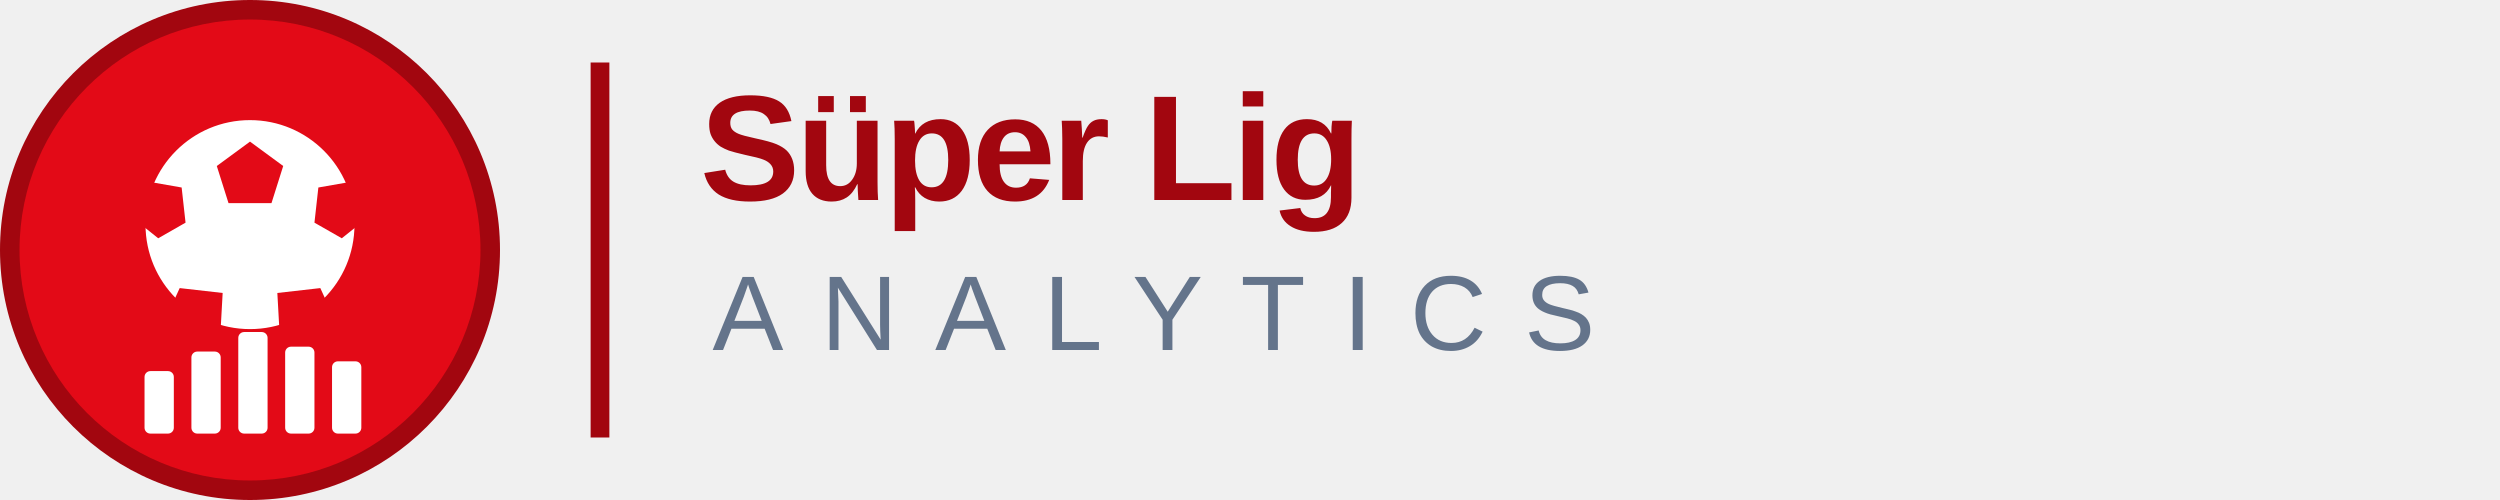
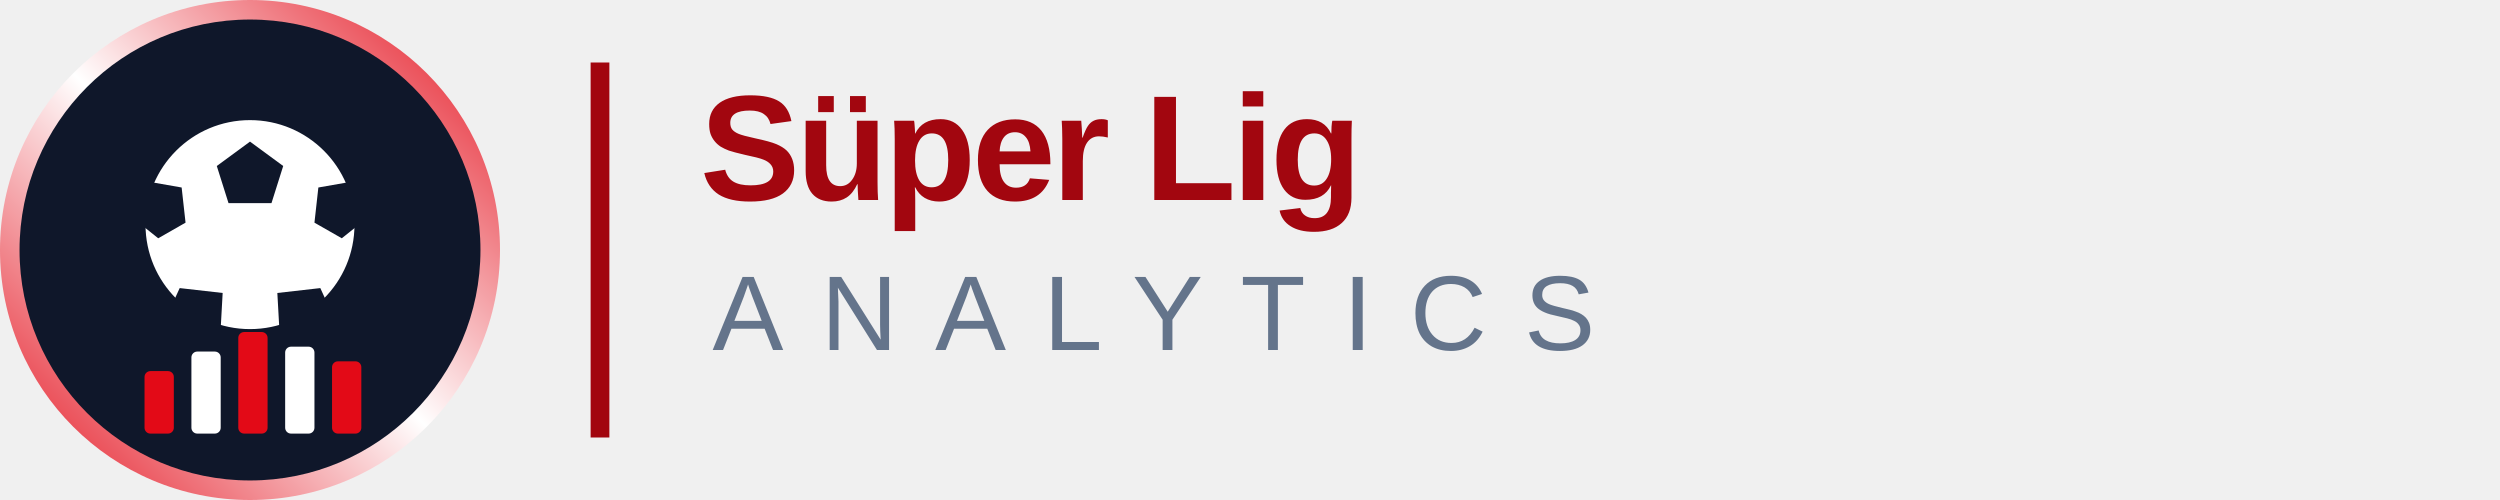
<svg xmlns="http://www.w3.org/2000/svg" viewBox="0 0 200 40">
  <defs>
+     <linearGradient id="tr" x1="0%" y1="100%" x2="100%" y2="0%">
+       <stop offset="0%" stop-color="#E30A17" />
+       <stop offset="50%" stop-color="#FFFFFF" />
+       <stop offset="100%" stop-color="#E30A17" />
+     </linearGradient>
    <clipPath id="ball">
      <circle cx="256" cy="230" r="110" />
    </clipPath>
  </defs>
  <svg x="0" y="0" width="40" height="40" viewBox="0 0 512 512">
-     <circle cx="256" cy="256" r="256" fill="#A2060F" />
-     <circle cx="256" cy="256" r="236" fill="#E30A17" />
+     <circle cx="256" cy="256" r="256" fill="url(#tr)" />
+     <circle cx="256" cy="256" r="236" fill="#0F172A" />
    <circle cx="256" cy="230" r="110" fill="#FFFFFF" />
    <g clip-path="url(#ball)">
-       <polygon points="256,145 290,170 278,208 234,208 222,170" fill="#E30A17" />
-       <polygon points="366,185 380,220 350,244 322,228 326,192" fill="#E30A17" />
-       <polygon points="328,295 344,330 316,352 286,336 284,300" fill="#E30A17" />
-       <polygon points="184,295 168,330 196,352 226,336 228,300" fill="#E30A17" />
-       <polygon points="146,185 186,192 190,228 162,244 132,220" fill="#E30A17" />
+       <polygon points="256,145 290,170 278,208 234,208 222,170" fill="#0F172A" />
+       <polygon points="366,185 380,220 350,244 322,228 326,192" fill="#0F172A" />
+       <polygon points="328,295 344,330 316,352 286,336 284,300" fill="#0F172A" />
+       <polygon points="184,295 168,330 196,352 226,336 228,300" fill="#0F172A" />
+       <polygon points="146,185 186,192 190,228 162,244 132,220" fill="#0F172A" />
    </g>
-     <circle cx="256" cy="230" r="110" fill="none" stroke="#E30A17" stroke-width="6" />
-     <rect x="148" y="380" width="30" height="64" rx="6" fill="#FFFFFF" />
+     <circle cx="256" cy="230" r="110" fill="none" stroke="#0F172A" stroke-width="6" />
+     <rect x="148" y="380" width="30" height="64" rx="6" fill="#E30A17" />
    <rect x="196" y="360" width="30" height="84" rx="6" fill="#FFFFFF" />
-     <rect x="244" y="340" width="30" height="104" rx="6" fill="#FFFFFF" />
+     <rect x="244" y="340" width="30" height="104" rx="6" fill="#E30A17" />
    <rect x="292" y="355" width="30" height="89" rx="6" fill="#FFFFFF" />
-     <rect x="340" y="370" width="30" height="74" rx="6" fill="#FFFFFF" />
+     <rect x="340" y="370" width="30" height="74" rx="6" fill="#E30A17" />
  </svg>
  <line x1="48" y1="5" x2="48" y2="35" stroke="#A2060F" stroke-width="1.5" />
  <text x="56" y="16" font-family="Arial Black, Arial, sans-serif" font-weight="900" font-size="12" fill="#A2060F" letter-spacing="-0.3">Süper Lig</text>
  <text x="57" y="28" font-family="Arial, Helvetica, sans-serif" font-weight="400" font-size="8.5" fill="#64748B" letter-spacing="3">ANALYTICS</text>
</svg>
